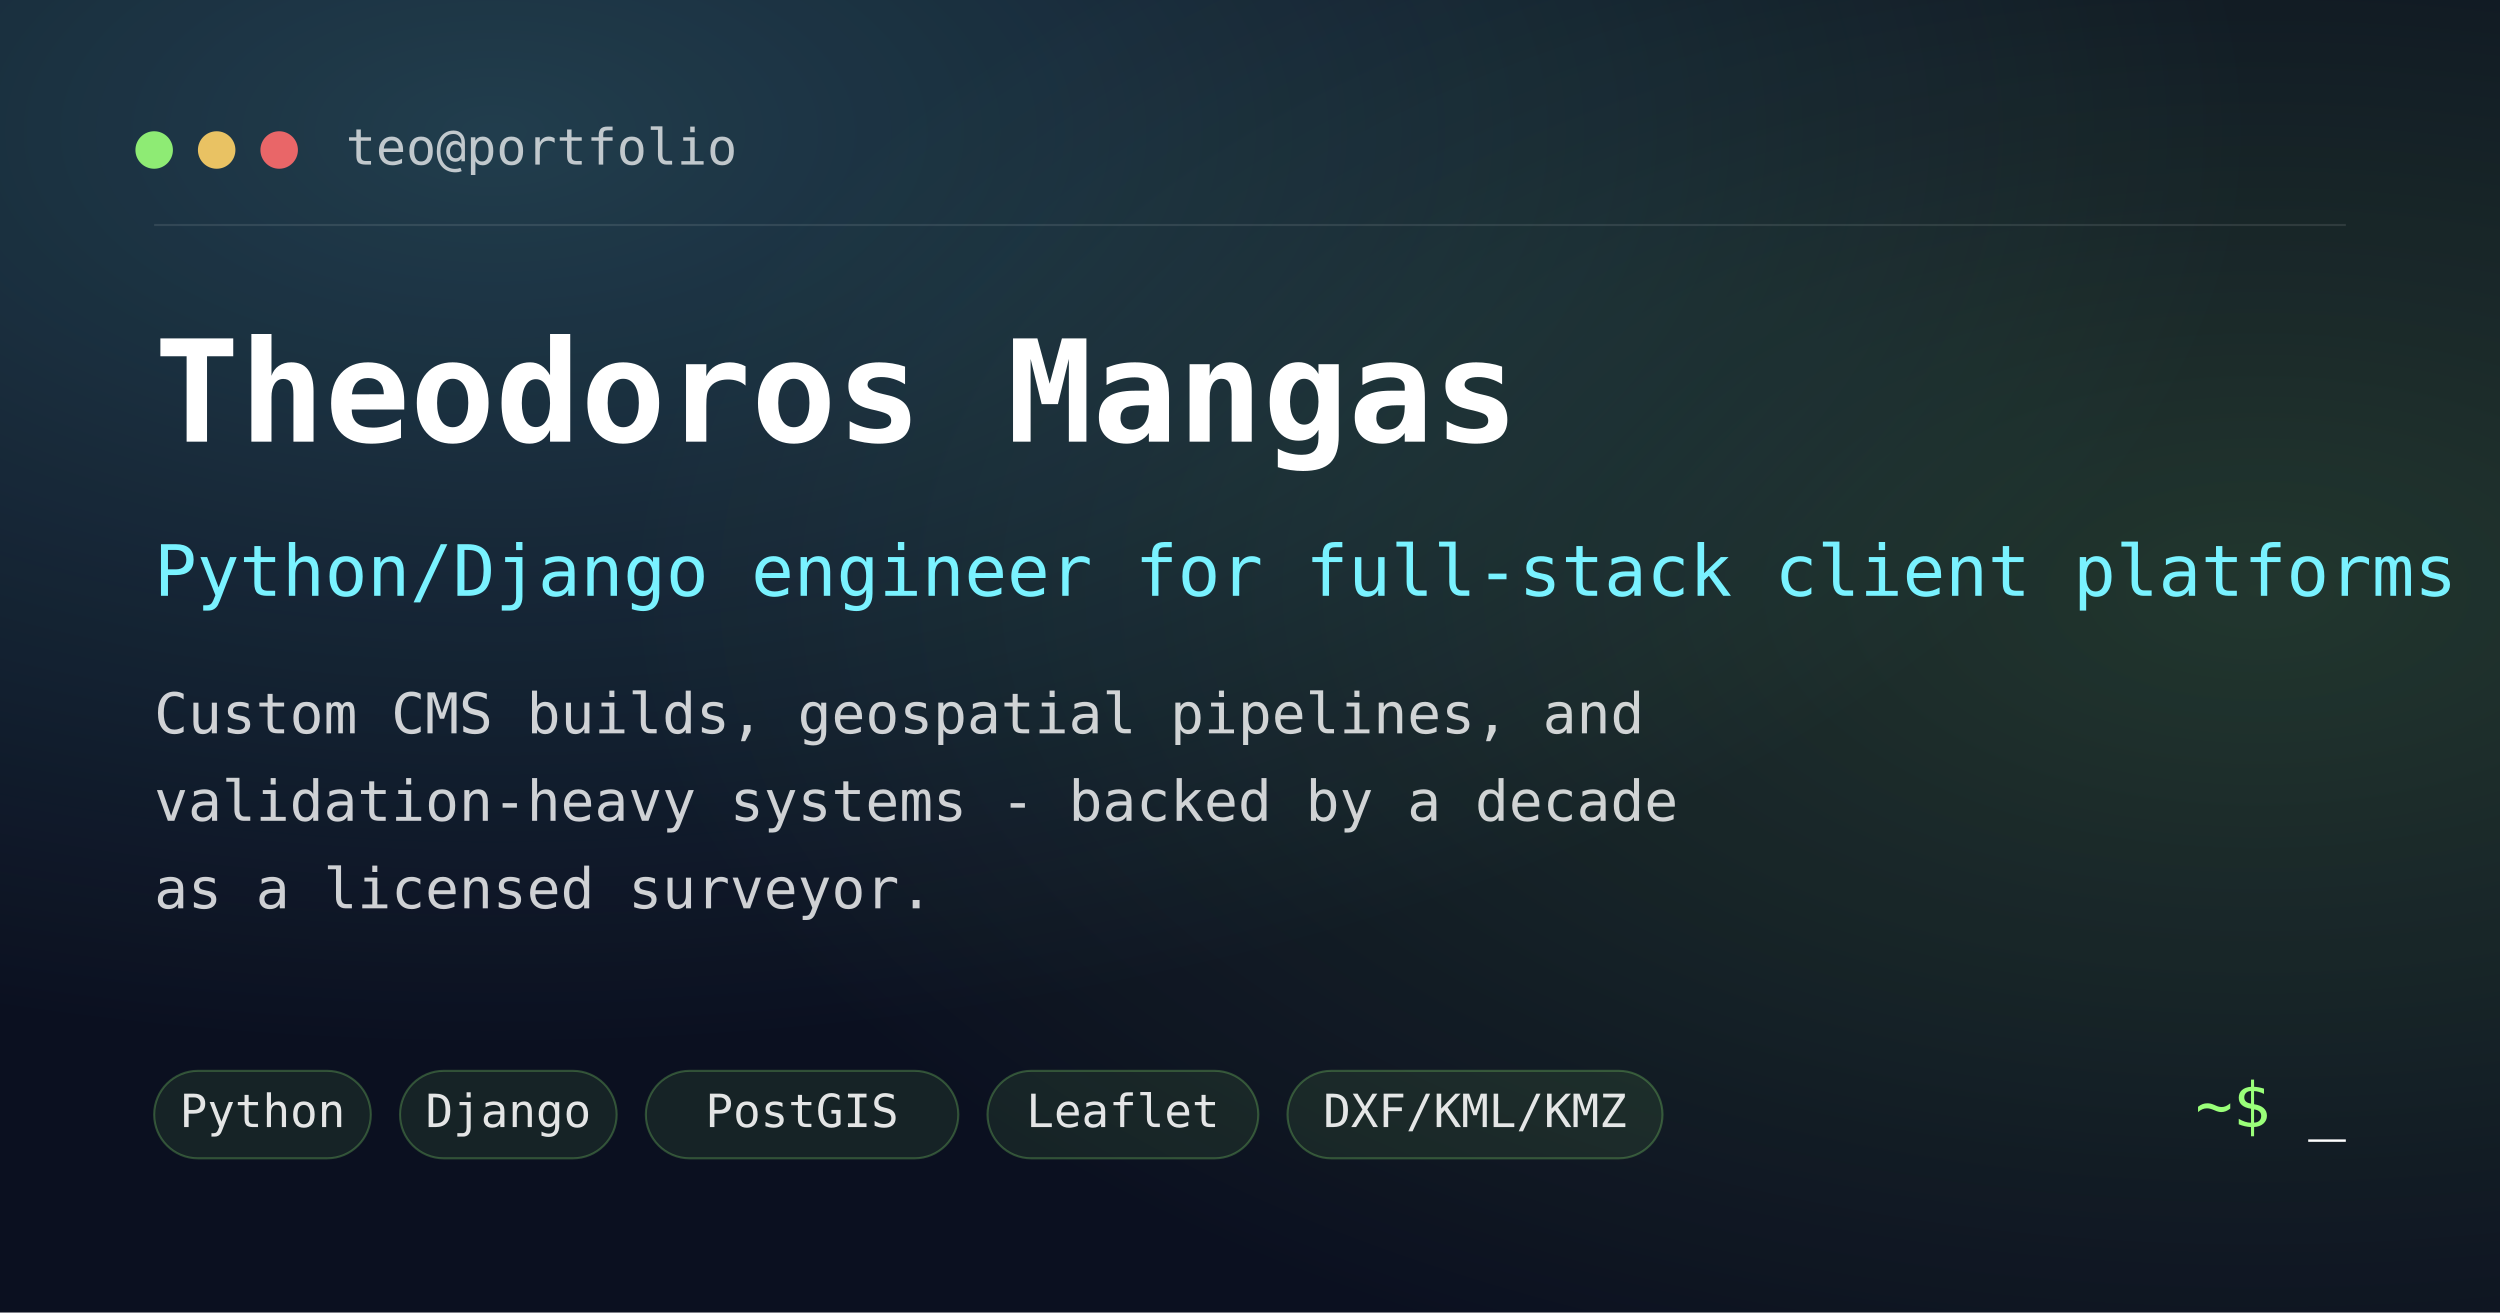
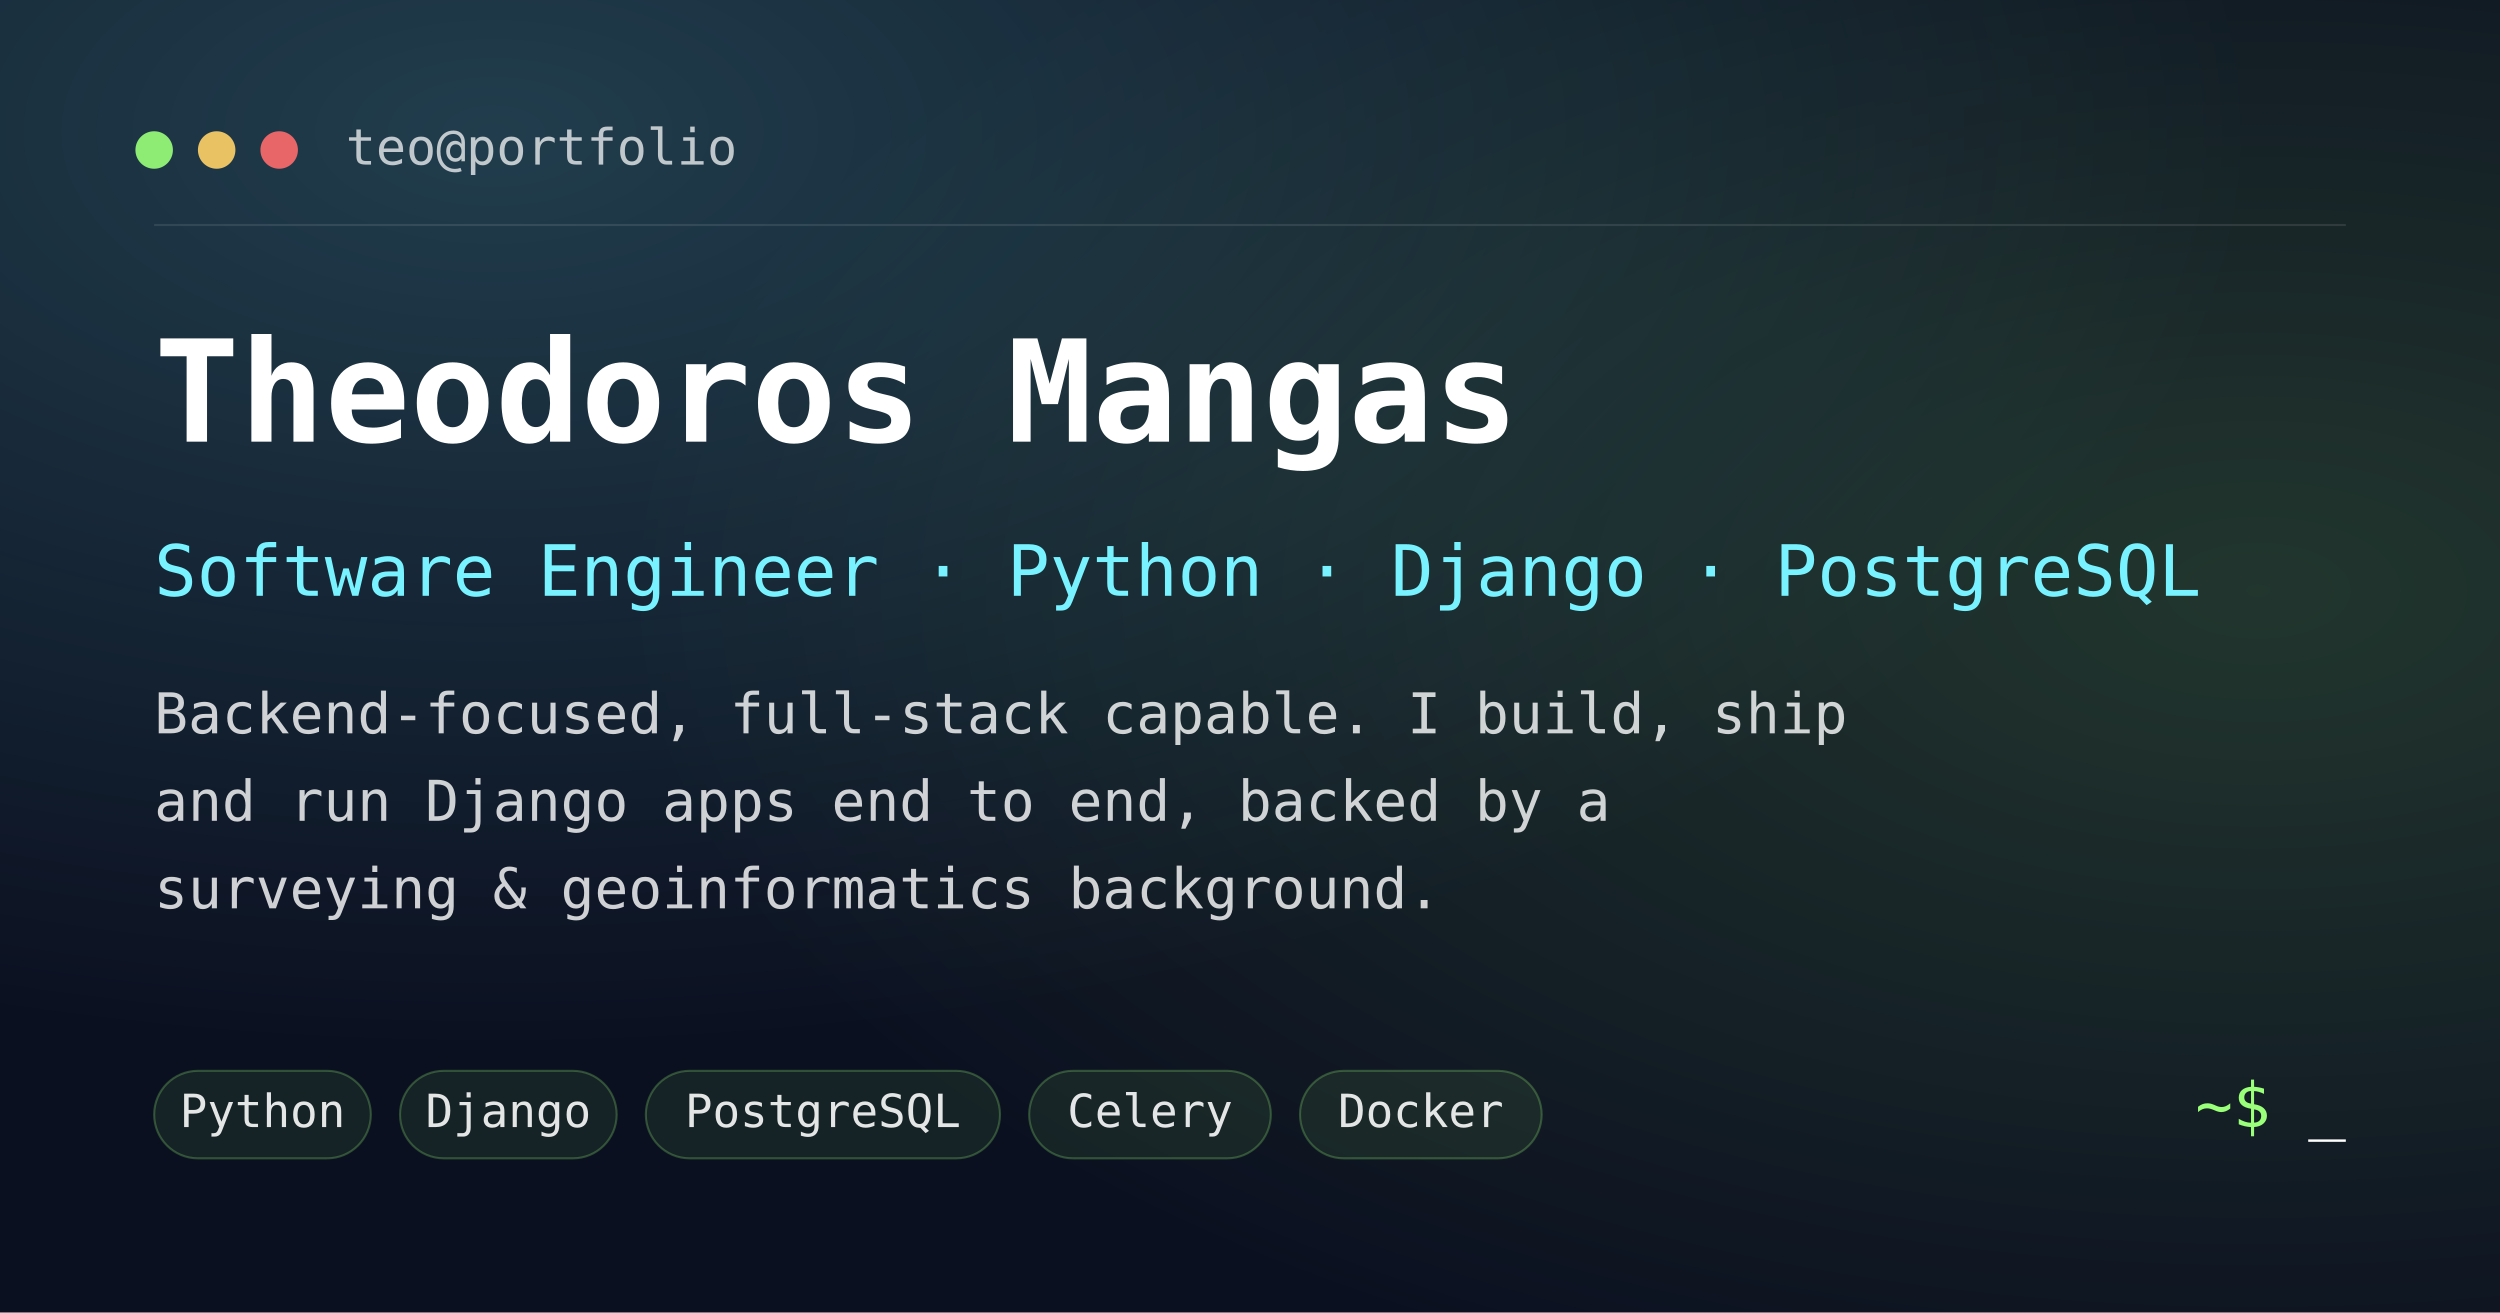
<svg xmlns="http://www.w3.org/2000/svg" width="1200" height="630" viewBox="0 0 1200 630" font-family="ui-monospace, 'DejaVu Sans Mono', 'Courier New', monospace">
  <defs>
    <radialGradient id="glowA" cx="20%" cy="10%" r="70%">
      <stop offset="0%" stop-color="#79f2ff" stop-opacity="0.20" />
      <stop offset="100%" stop-color="#79f2ff" stop-opacity="0" />
    </radialGradient>
    <radialGradient id="glowB" cx="90%" cy="45%" r="65%">
      <stop offset="0%" stop-color="#9aff79" stop-opacity="0.16" />
      <stop offset="100%" stop-color="#9aff79" stop-opacity="0" />
    </radialGradient>
    <linearGradient id="rule" x1="0" y1="0" x2="1" y2="0">
      <stop offset="0%" stop-color="#79f2ff" stop-opacity="0.9" />
      <stop offset="100%" stop-color="#9aff79" stop-opacity="0.1" />
    </linearGradient>
  </defs>
  <rect width="1200" height="630" fill="#0b1020" />
  <rect width="1200" height="630" fill="url(#glowA)" />
  <rect width="1200" height="630" fill="url(#glowB)" />
  <circle cx="74" cy="72" r="9" fill="#9aff79" opacity="0.9" />
  <circle cx="104" cy="72" r="9" fill="#ffd166" opacity="0.9" />
  <circle cx="134" cy="72" r="9" fill="#ff6b6b" opacity="0.9" />
  <text x="166" y="79" font-size="24" fill="#ffffff" opacity="0.72">teo@portfolio</text>
  <line x1="74" y1="108" x2="1126" y2="108" stroke="#ffffff" stroke-opacity="0.10" stroke-width="1" />
  <text x="74" y="212" font-size="68" font-weight="700" fill="#ffffff">Theodoros Mangas</text>
-   <text x="74" y="286" font-size="34" fill="#79f2ff">Python/Django engineer for full-stack client platforms</text>
-   <text x="74" y="352" font-size="27" fill="#ffffff" opacity="0.80">Custom CMS builds, geospatial pipelines, and</text>
-   <text x="74" y="394" font-size="27" fill="#ffffff" opacity="0.80">validation-heavy systems - backed by a decade</text>
-   <text x="74" y="436" font-size="27" fill="#ffffff" opacity="0.80">as a licensed surveyor.</text>
+   <text x="74" y="286" font-size="34" fill="#79f2ff">Software Engineer · Python · Django · PostgreSQL</text>
+   <text x="74" y="352" font-size="27" fill="#ffffff" opacity="0.80">Backend-focused, full-stack capable. I build, ship</text>
+   <text x="74" y="394" font-size="27" fill="#ffffff" opacity="0.80">and run Django apps end to end, backed by a</text>
+   <text x="74" y="436" font-size="27" fill="#ffffff" opacity="0.80">surveying &amp; geoinformatics background.</text>
  <line x1="74" y1="486" x2="620" y2="486" stroke="url(#rule)" stroke-width="2" />
  <g font-size="22">
    <rect x="74" y="514" width="104" height="42" rx="21" fill="#9aff79" fill-opacity="0.08" stroke="#9aff79" stroke-opacity="0.25" />
    <text x="126" y="541" fill="#ffffff" opacity="0.88" text-anchor="middle">Python</text>
    <rect x="192" y="514" width="104" height="42" rx="21" fill="#9aff79" fill-opacity="0.08" stroke="#9aff79" stroke-opacity="0.25" />
    <text x="244" y="541" fill="#ffffff" opacity="0.88" text-anchor="middle">Django</text>
-     <rect x="310" y="514" width="150" height="42" rx="21" fill="#9aff79" fill-opacity="0.08" stroke="#9aff79" stroke-opacity="0.25" />
-     <text x="385" y="541" fill="#ffffff" opacity="0.88" text-anchor="middle">PostGIS</text>
-     <rect x="474" y="514" width="130" height="42" rx="21" fill="#9aff79" fill-opacity="0.08" stroke="#9aff79" stroke-opacity="0.25" />
-     <text x="539" y="541" fill="#ffffff" opacity="0.88" text-anchor="middle">Leaflet</text>
-     <rect x="618" y="514" width="180" height="42" rx="21" fill="#9aff79" fill-opacity="0.08" stroke="#9aff79" stroke-opacity="0.25" />
-     <text x="708" y="541" fill="#ffffff" opacity="0.88" text-anchor="middle">DXF/KML/KMZ</text>
+     <rect x="310" y="514" width="170" height="42" rx="21" fill="#9aff79" fill-opacity="0.08" stroke="#9aff79" stroke-opacity="0.25" />
+     <text x="395" y="541" fill="#ffffff" opacity="0.88" text-anchor="middle">PostgreSQL</text>
+     <rect x="494" y="514" width="116" height="42" rx="21" fill="#9aff79" fill-opacity="0.08" stroke="#9aff79" stroke-opacity="0.25" />
+     <text x="552" y="541" fill="#ffffff" opacity="0.88" text-anchor="middle">Celery</text>
+     <rect x="624" y="514" width="116" height="42" rx="21" fill="#9aff79" fill-opacity="0.08" stroke="#9aff79" stroke-opacity="0.25" />
+     <text x="682" y="541" fill="#ffffff" opacity="0.88" text-anchor="middle">Docker</text>
  </g>
  <text x="1126" y="541" font-size="30" fill="#9aff79" text-anchor="end">~$ <tspan fill="#ffffff" opacity="0.75">_</tspan>
  </text>
</svg>
